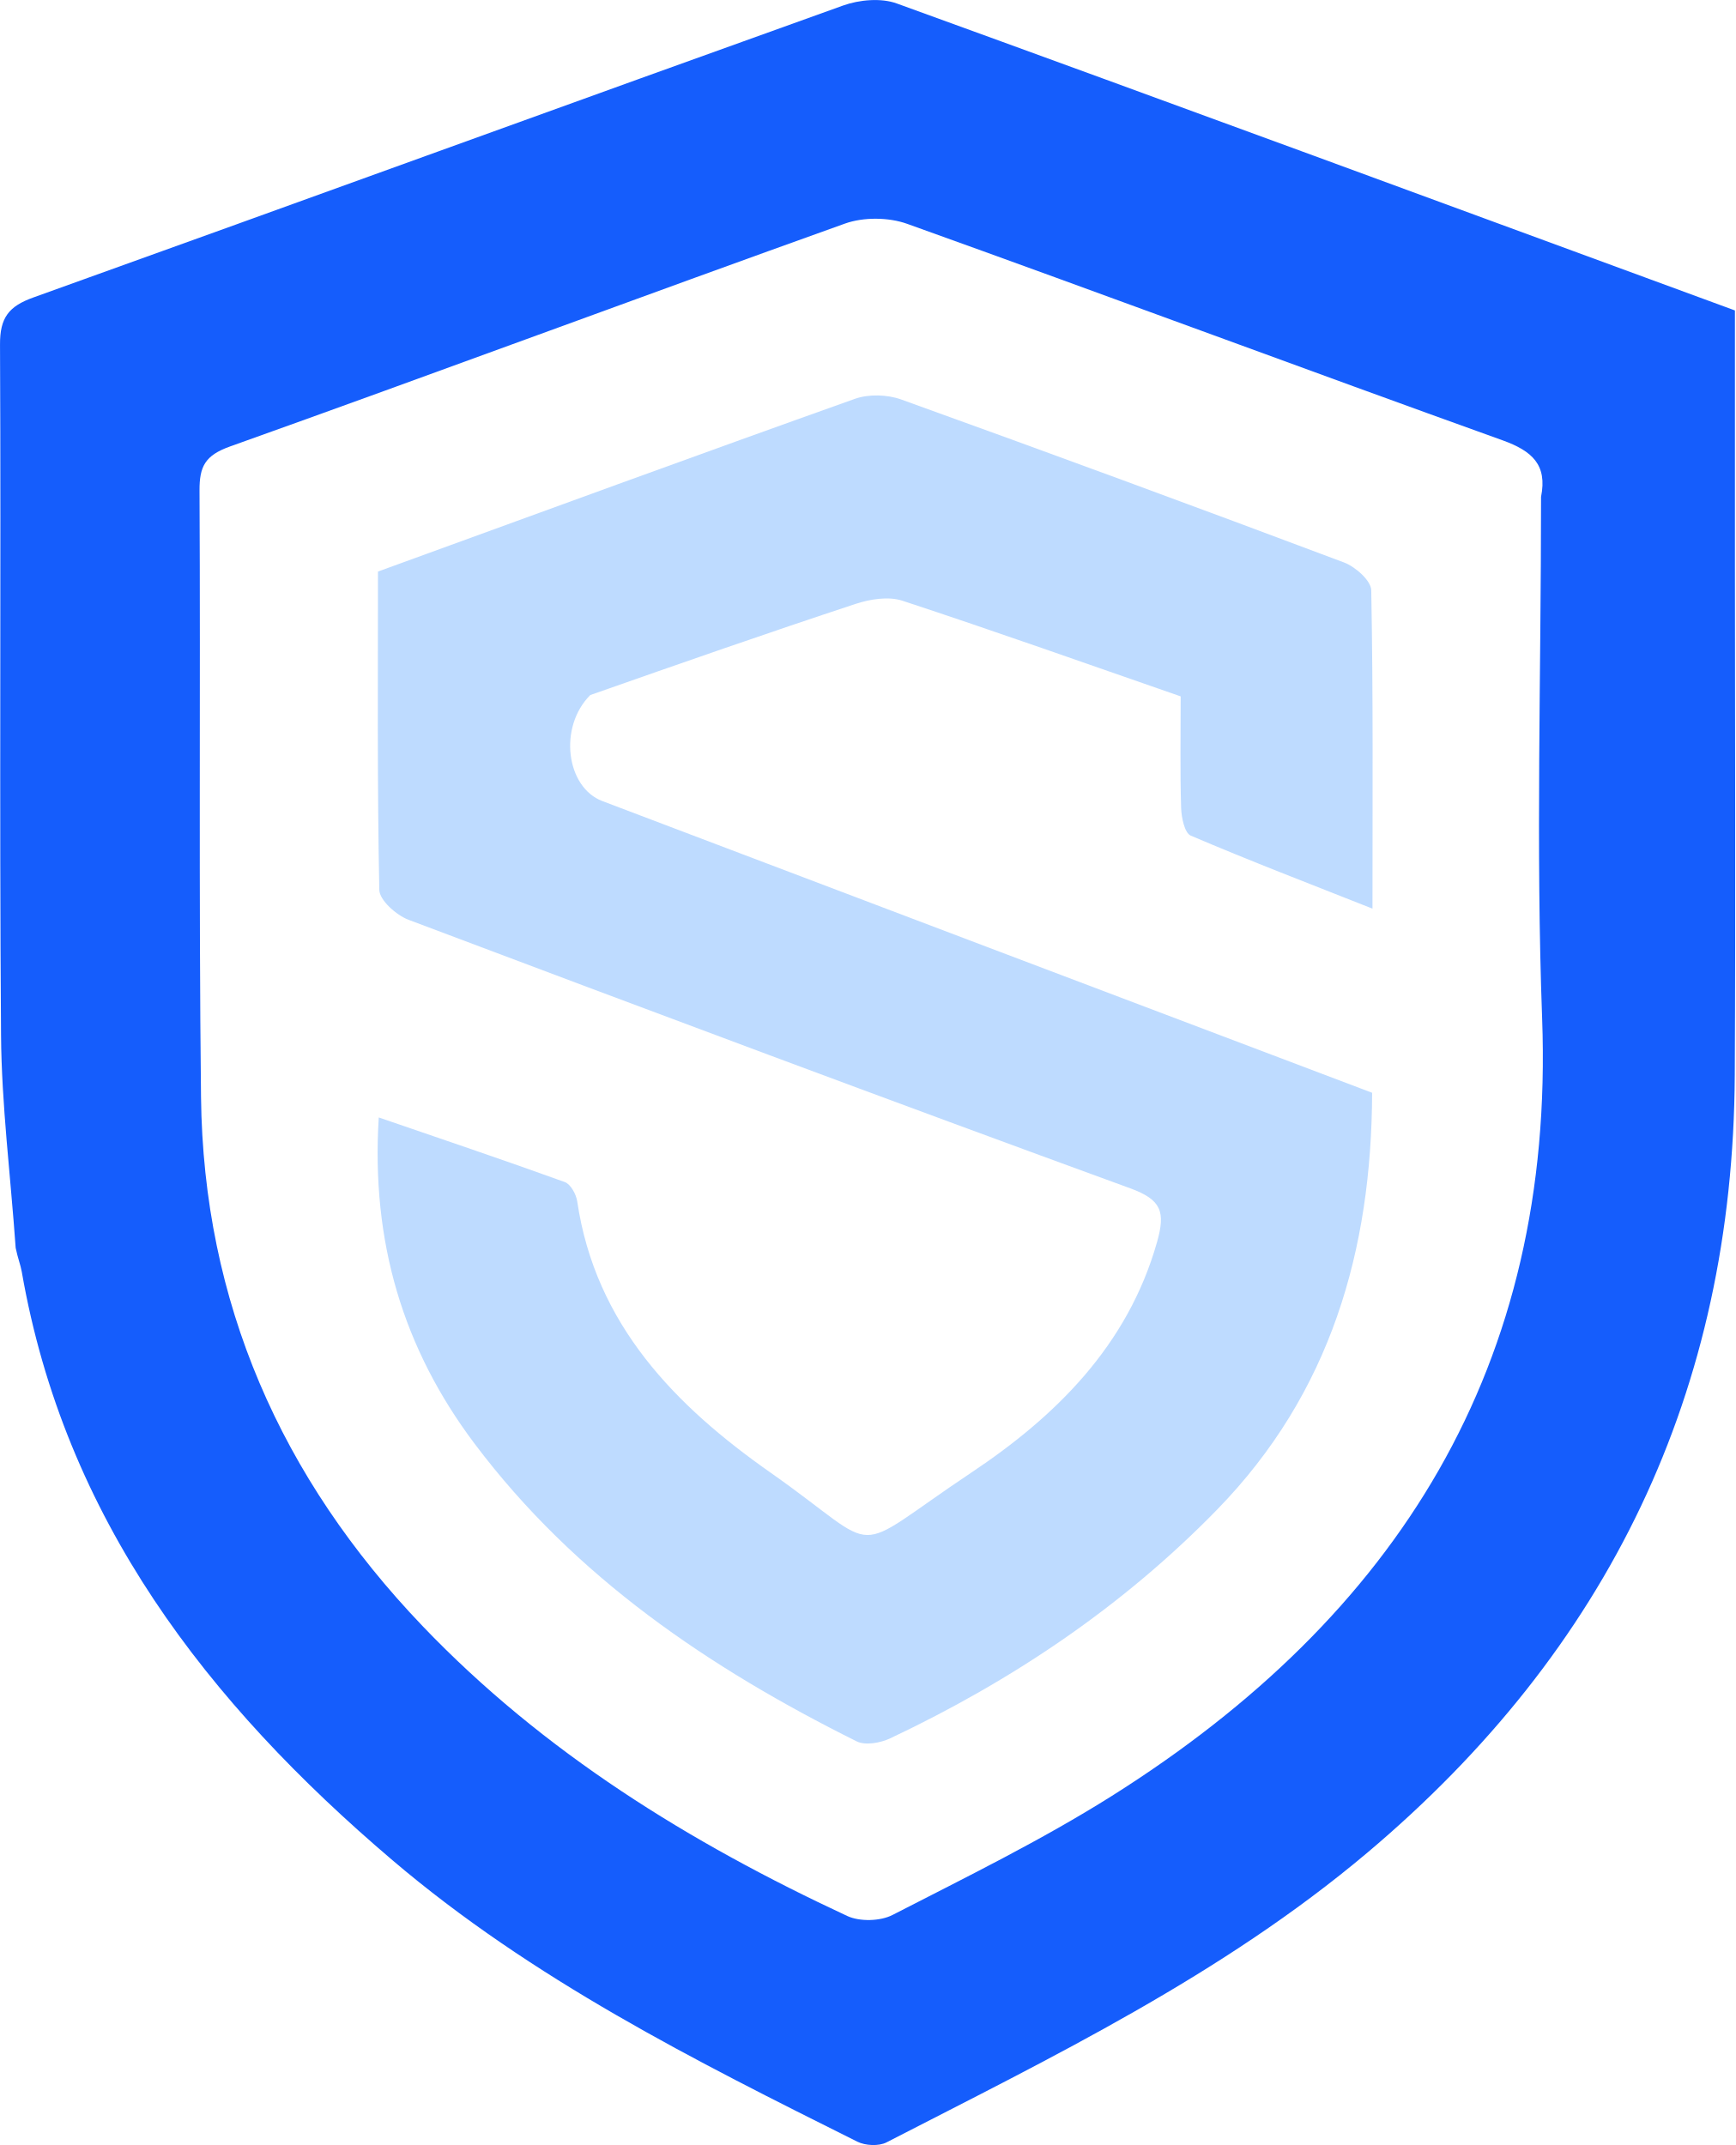
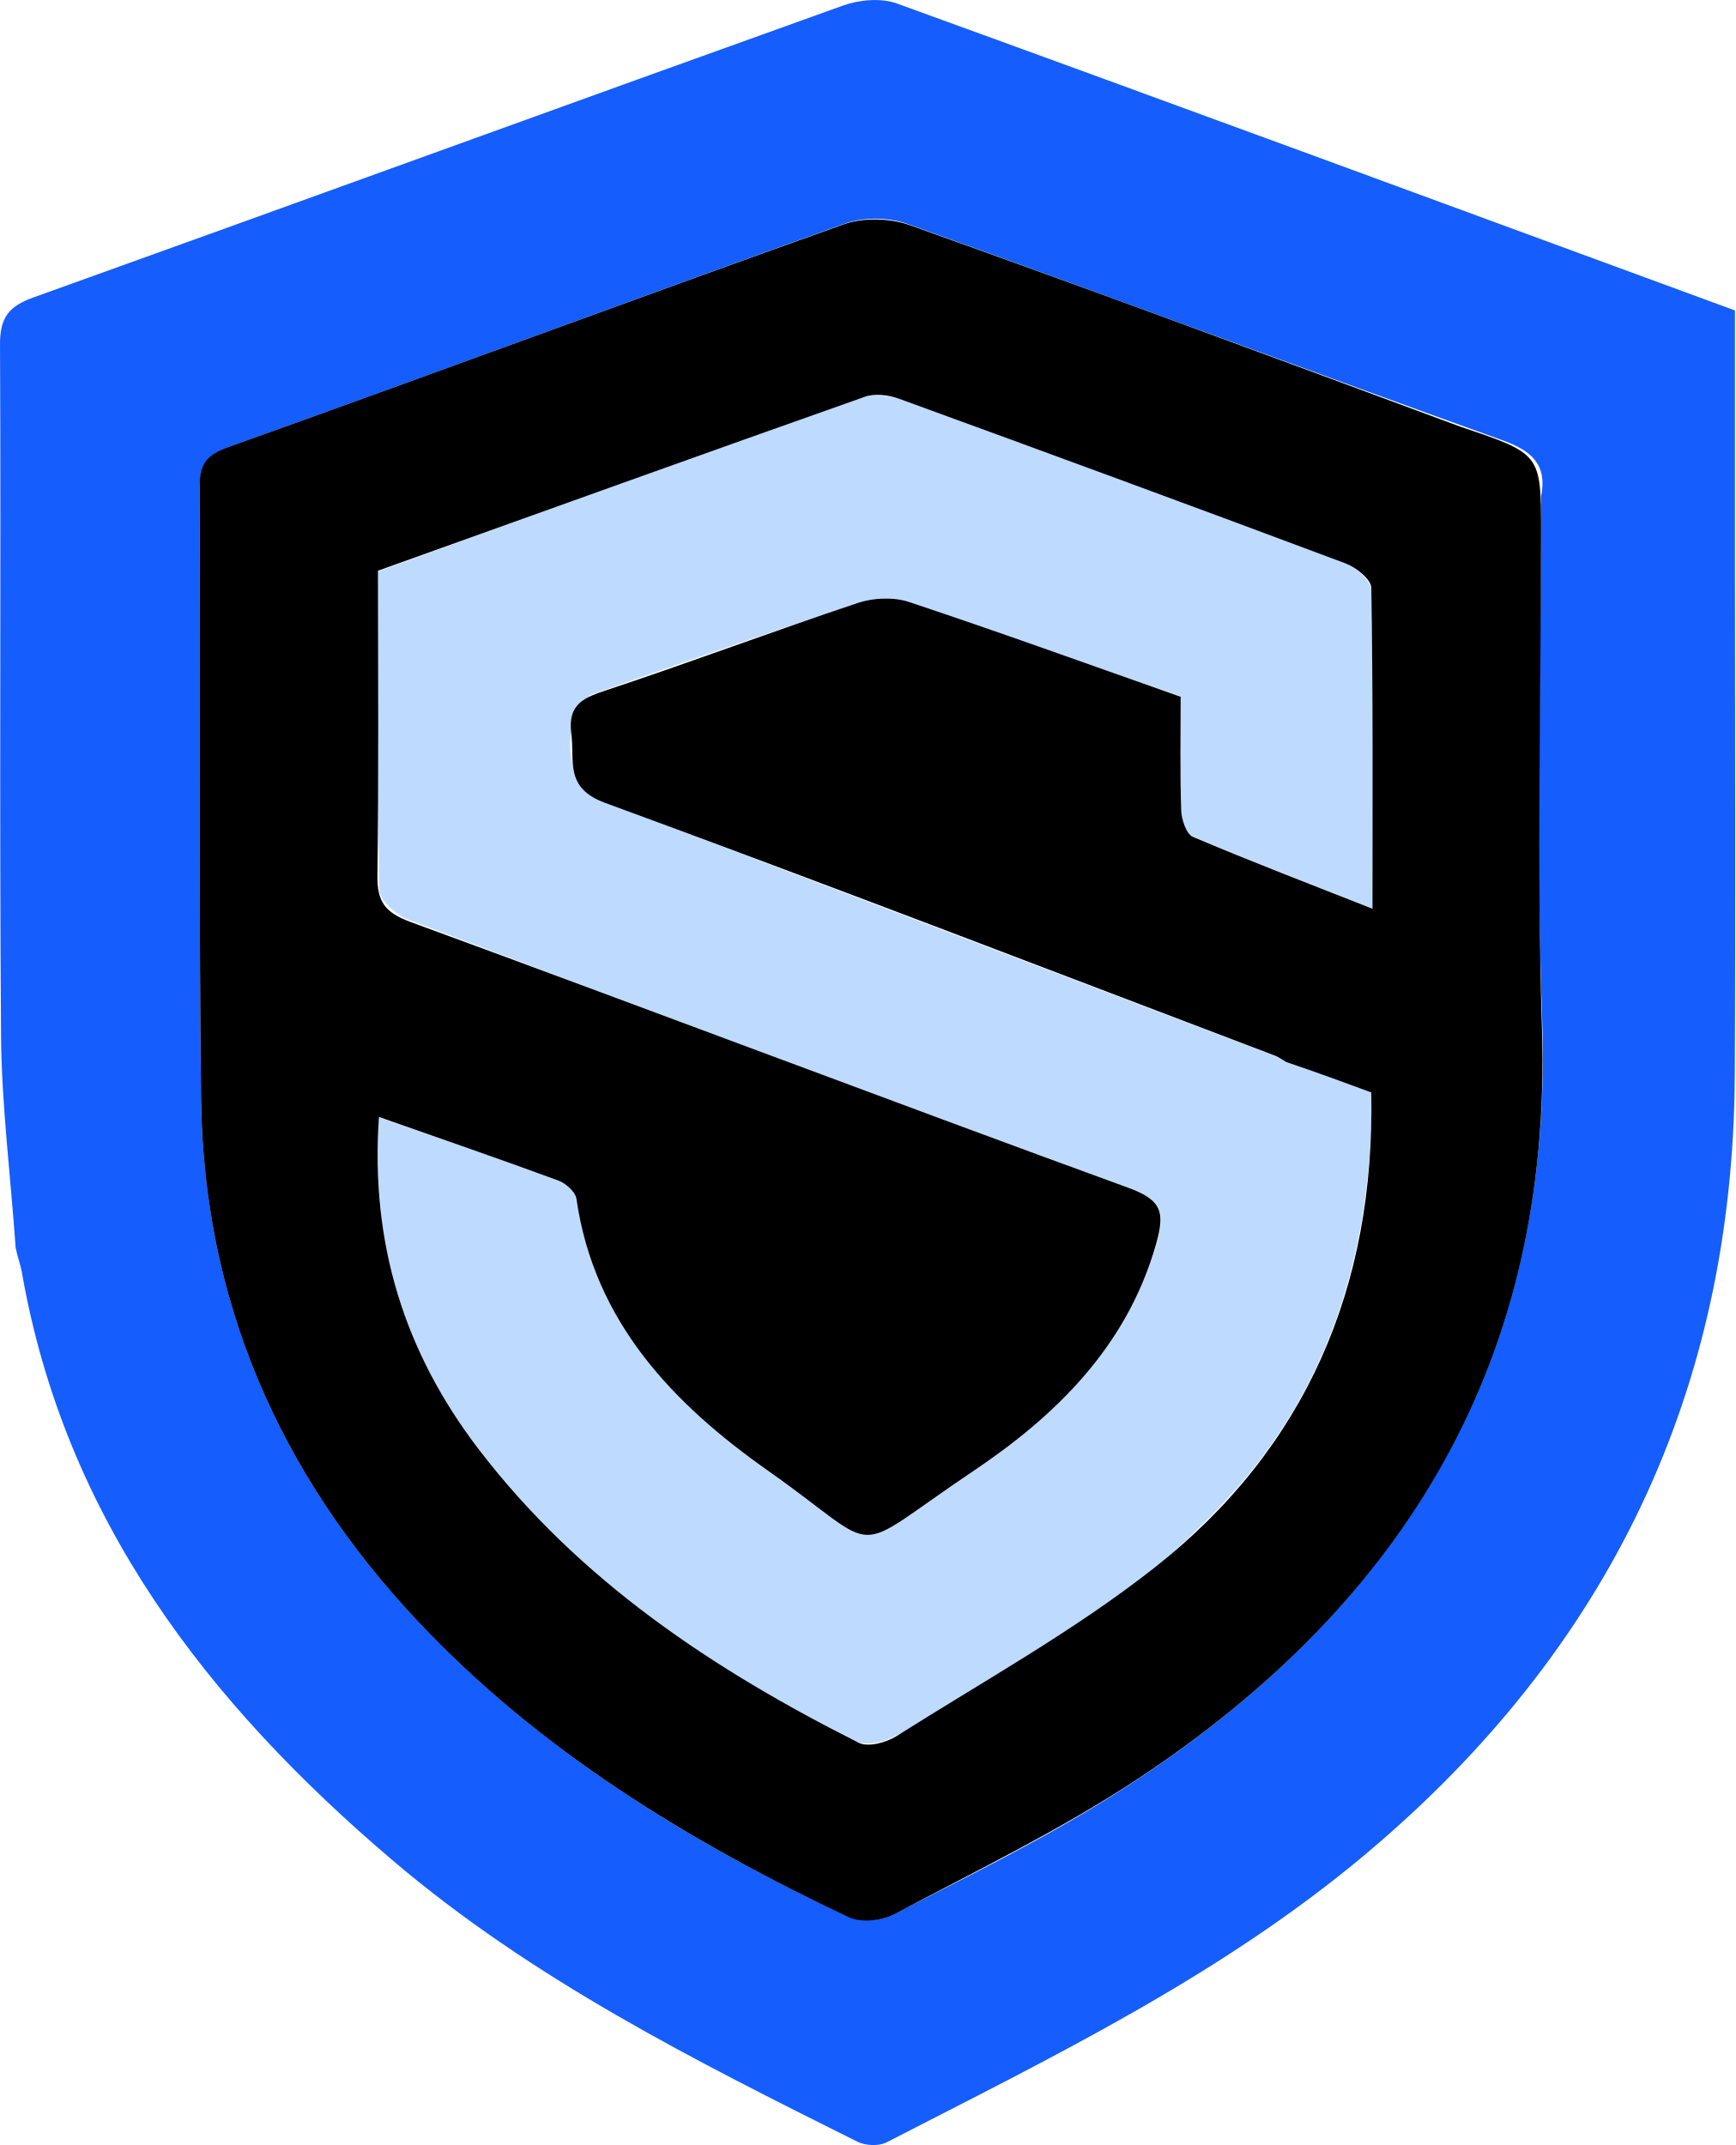
<svg xmlns="http://www.w3.org/2000/svg" version="1.1" id="Layer_1" x="0px" y="0px" enable-background="new 0 0 1024 1024" viewBox="86.15 375.81 205.89 254.55">
  <path fill="none" opacity="1" stroke="none" d=" M545,1025   C363.333,1025 182.167,1025 1,1025   C1,683.667 1,342.333 1,1   C342.333,1 683.667,1 1025,1   C1025,342.333 1025,683.667 1025,1025   C865.167,1025 705.333,1025 545,1025  M88.024,524.339   C88.263,525.131 88.589,525.908 88.73,526.717   C93.826,556.02 110.756,577.874 132.705,596.555   C149.284,610.667 168.575,620.332 187.871,629.964   C188.824,630.44 190.418,630.523 191.334,630.051   C211.101,619.878 231.139,610.198 248.346,595.706   C277.027,571.551 291.795,540.92 291.986,503.384   C292.089,483.228 292.004,463.071 292.004,442.914   C292.004,432.769 292.004,422.624 292.004,412.651   C258.636,400.39 225.624,388.217 192.549,376.219   C190.682,375.542 188.106,375.777 186.175,376.469   C154.127,387.954 122.142,399.615 90.1,411.115   C87.197,412.156 86.137,413.5 86.152,416.692   C86.281,444.011 86.066,471.332 86.273,498.65   C86.336,506.926 87.394,515.195 88.024,524.339  M401.104,537.667   C392.226,544.008 382.489,544.176 372.49,541.36   C363.301,538.773 358.892,531.998 357.787,523.059   C349.552,523.059 341.779,523.059 333.716,523.059   C333.832,536.594 338.492,547.55 349.653,555.288   C367.005,567.321 400.299,566.856 417.517,554.776   C434.97,542.53 438.393,510.296 414.07,498.155   C408.912,495.581 403.324,493.769 397.793,492.062   C388.61,489.229 379.216,487.059 370.103,484.032   C365.073,482.361 361.788,478.551 362.008,472.702   C362.227,466.9 365.393,463.111 370.461,460.805   C378.474,457.157 386.618,457.232 394.638,460.676   C399.646,462.826 402.889,466.708 404.224,472.09   C404.529,473.319 405.007,474.506 405.342,475.518   C413.338,475.518 420.966,475.518 428.571,475.518   C429.24,466.672 425.405,456.826 418.782,450.126   C403.652,434.822 371.241,432.987 351.802,445.58   C332.752,457.921 328.49,490.57 354.811,502.537   C360.959,505.332 367.634,507.001 374.123,509.003   C382.036,511.443 390.33,512.944 397.878,516.2   C407.717,520.445 408.875,529.042 401.104,537.667  M837.896,525.635   C847.665,553.847 873.393,568.344 904.079,562.926   C926.226,559.016 945.463,538.745 945.069,519.604   C936.818,519.604 928.565,519.604 920.353,519.604   C920.08,520.273 919.868,520.723 919.708,521.19   C915.123,534.6 907.604,540.717 893.857,541.396   C880.878,542.036 870.585,536.873 864.971,524.915   C857.329,508.639 857.729,492.045 865.255,475.742   C866.482,473.085 868.47,470.66 870.516,468.519   C884.636,453.74 910.778,457.833 918.244,475.928   C919.047,477.874 919.666,479.897 920.273,481.611   C928.887,481.611 937.139,481.611 946.423,481.611   C944.302,475.576 942.973,469.838 940.373,464.749   C930.755,445.918 914.266,437.844 893.938,437.279   C872.235,436.675 854.355,444.735 843.211,463.999   C832.086,483.228 831.792,503.876 837.896,525.635  M818.186,537.5   C818.186,504.764 818.186,472.027 818.186,439.307   C809.735,439.307 801.833,439.307 793.574,439.307   C793.574,454.809 793.574,470.005 793.574,485.755   C778.083,461.935 744.768,469.224 734.982,492.164   C727.335,510.091 727.407,528.192 736.498,545.601   C743.985,559.938 759.783,566.665 775.42,562.967   C783.557,561.043 789.256,555.783 794.067,547.378   C794.067,553.201 794.067,557.448 794.067,561.779   C802.299,561.779 810.167,561.779 818.186,561.779   C818.186,553.8 818.186,546.15 818.186,537.5  M500.448,496.008   C505.15,500.439 505.564,506.283 505.593,512.161   C505.668,527.158 505.613,542.155 505.629,557.152   C505.631,558.738 505.762,560.324 505.834,561.923   C514.082,561.923 521.859,561.923 529.82,561.923   C529.82,540.96 530.729,520.132 529.546,499.424   C528.51,481.305 515.952,470.935 498.435,471.066   C487.097,471.152 478.483,476.25 471.509,485.558   C471.509,470.091 471.509,454.625 471.509,439.256   C463.043,439.256 455.275,439.256 447.393,439.256   C447.393,480.25 447.393,520.984 447.393,561.899   C455.563,561.899 463.482,561.899 471.871,561.899   C471.871,560.073 471.869,558.454 471.871,556.835   C471.888,541.172 471.841,525.508 471.952,509.846   C472,503.133 474.215,497.263 480.565,494.09   C487.145,490.801 493.734,491.098 500.448,496.008  M661.221,555.761   C667.627,550.912 672.253,544.893 674.067,536.419   C667.139,535.889 660.552,535.299 653.951,534.974   C652.978,534.926 651.532,535.897 651.003,536.804   C647.079,543.536 640.74,545.523 633.616,545.614   C619.058,545.799 611.668,533.003 613.671,523.638   C634.025,523.638 654.453,523.638 675.104,523.638   C675.104,519.345 675.379,515.361 675.061,511.424   C671.971,473.163 636.161,464.351 612.993,475.174   C583.914,488.759 583.527,529.69 598.173,548.22   C612.076,565.81 639.784,569.435 661.221,555.761  M693.699,438.994   C689.635,438.191 690.085,440.923 690.087,443.479   C690.11,481.785 690.101,520.092 690.111,558.399   C690.111,559.517 690.23,560.636 690.302,561.899   C698.52,561.899 706.437,561.899 714.484,561.899   C714.484,520.841 714.484,480 714.484,438.993   C707.644,438.993 701.152,438.993 693.699,438.994  M987.003,461.5   C987.003,454.068 987.003,446.636 987.003,439.235   C978.322,439.235 970.226,439.235 962.016,439.235   C962.016,480.209 962.016,520.948 962.016,561.774   C970.431,561.774 978.631,561.774 987.003,561.774   C987.003,528.463 987.003,495.481 987.003,461.5  M549.07,520.5   C549.07,534.269 549.07,548.039 549.07,561.862   C557.528,561.862 565.444,561.862 573.495,561.862   C573.495,532.074 573.495,502.539 573.495,472.854   C565.261,472.854 557.322,472.854 549.07,472.854   C549.07,488.56 549.07,504.03 549.07,520.5  M549.701,441.356   C546.571,447.498 547.035,452.699 551.09,456.922   C555.213,461.216 562.167,462.429 567.642,459.809   C572.671,457.403 575.595,452.342 574.964,446.857   C574.351,441.531 571.226,437.896 566.306,436.36   C560.18,434.448 554.478,435.465 549.701,441.356  z" />
  <path fill="#155DFC" opacity="1" stroke="none" d=" M88.01,523.903   C87.394,515.195 86.336,506.926 86.273,498.65   C86.066,471.332 86.281,444.011 86.152,416.692   C86.137,413.5 87.197,412.156 90.1,411.115   C122.142,399.615 154.127,387.954 186.175,376.469   C188.106,375.777 190.682,375.542 192.549,376.219   C225.624,388.217 258.636,400.39 292.004,412.651   C292.004,422.624 292.004,432.769 292.004,442.914   C292.004,463.071 292.089,483.228 291.986,503.384   C291.795,540.92 277.027,571.551 248.346,595.706   C231.139,610.198 211.101,619.878 191.334,630.051   C190.418,630.523 188.824,630.44 187.871,629.964   C168.575,620.332 149.284,610.667 132.705,596.555   C110.756,577.874 93.826,556.02 88.73,526.717   C88.589,525.908 88.263,525.131 88.01,523.903  M269,434.771   C269.762,430.97 267.948,429.325 264.431,428.061   C240.85,419.59 217.374,410.83 193.788,402.373   C191.579,401.581 188.599,401.558 186.396,402.347   C162.047,411.064 137.812,420.096 113.455,428.789   C110.475,429.852 109.809,431.163 109.824,434.038   C109.948,458.02 109.728,482.005 110.001,505.985   C110.279,530.372 119.486,551.206 136.274,568.762   C150.641,583.785 167.997,594.485 186.676,603.181   C188.161,603.873 190.596,603.81 192.056,603.059   C200.833,598.546 209.743,594.186 218.077,588.934   C251.94,567.592 270.652,537.884 269.129,496.667   C268.38,476.376 268.999,456.035 269,434.771  z" />
  <path fill="#BEDBFF" opacity="1" stroke="none" d=" M156.186,458.293   C152.368,462.123 153.345,469.25 157.613,470.871   C187.934,482.39 218.272,493.867 248.957,505.491   C248.897,524.142 244.057,541.119 230.552,554.97   C219.339,566.47 206.238,575.266 191.778,582.1   C190.624,582.646 188.823,582.974 187.792,582.46   C170.313,573.747 154.387,563.001 142.461,547.134   C133.985,535.858 130.171,523.201 131.091,508.419   C138.579,510.993 145.901,513.46 153.166,516.087   C153.858,516.338 154.516,517.54 154.64,518.381   C156.804,533.029 166.317,542.666 177.579,550.571   C191.399,560.272 186.352,560.605 201.415,550.555   C211.36,543.92 219.942,535.53 223.43,523.232   C224.454,519.621 223.978,518.188 220.256,516.829   C191.649,506.386 163.128,495.707 134.632,484.966   C133.18,484.419 131.18,482.646 131.155,481.409   C130.899,468.763 130.998,456.109 130.998,443.637   C150.06,436.702 168.791,429.835 187.585,423.141   C189.216,422.559 191.429,422.624 193.074,423.216   C210.634,429.54 228.15,435.99 245.621,442.558   C246.969,443.065 248.831,444.711 248.853,445.858   C249.088,458.159 248.999,470.466 248.999,483.641   C241.518,480.679 234.422,477.956 227.437,474.974   C226.703,474.66 226.328,472.823 226.294,471.678   C226.163,467.359 226.241,463.035 226.241,458.45   C215.14,454.599 204.223,450.715 193.218,447.098   C191.578,446.56 189.403,446.904 187.684,447.471   C177.272,450.904 166.92,454.521 156.186,458.293  z" />
-   <path fill="none" opacity="1" stroke="none" d=" M259.522,426.478   C268.999,429.67 268.999,429.67 268.999,438.937   C268.999,458.594 268.487,478.268 269.108,497.906   C270.344,537.011 252.945,565.887 221.166,586.904   C211.996,592.969 202.001,597.803 192.264,602.974   C190.78,603.762 188.304,604.01 186.847,603.322   C167.916,594.391 150.214,583.59 135.72,568.198   C119.324,550.788 110.294,530.192 110.008,506.175   C109.721,482.023 109.944,457.865 109.828,433.71   C109.815,430.989 110.514,429.835 113.294,428.843   C137.658,420.15 161.902,411.121 186.267,402.43   C188.597,401.599 191.751,401.69 194.102,402.53   C215.851,410.293 237.507,418.314 259.522,426.478  M238.753,501.836   C238.321,501.586 237.914,501.27 237.453,501.095   C210.965,491.037 184.527,480.841 157.93,471.08   C153.115,469.313 154.353,466.121 153.937,462.866   C153.482,459.309 155.476,458.587 158.257,457.664   C168.196,454.366 178.005,450.675 187.939,447.361   C189.782,446.747 192.164,446.638 193.982,447.242   C204.681,450.801 215.288,454.64 226.241,458.496   C226.241,462.999 226.152,467.484 226.305,471.961   C226.343,473.061 226.898,474.783 227.684,475.116   C234.583,478.046 241.588,480.726 248.997,483.651   C248.997,470.501 249.07,458.033 248.859,445.569   C248.842,444.563 247.05,443.138 245.798,442.668   C228.167,436.06 210.494,429.561 192.8,423.122   C191.572,422.675 189.941,422.48 188.756,422.898   C169.512,429.697 150.31,436.615 130.998,443.541   C130.998,455.727 131.097,467.72 130.931,479.709   C130.888,482.805 131.828,484.11 134.853,485.219   C163.294,495.641 191.61,506.404 220.068,516.776   C224.086,518.24 224.387,519.718 223.307,523.506   C219.846,535.648 211.344,543.882 201.566,550.434   C186.327,560.645 191.437,560.307 177.335,550.384   C166.067,542.456 156.662,532.74 154.548,518.081   C154.428,517.25 153.282,516.228 152.391,515.901   C145.389,513.326 138.333,510.899 131.112,508.363   C130.084,523.405 134.153,536.291 142.942,547.783   C154.894,563.408 170.78,573.941 188.056,582.629   C189.16,583.185 191.318,582.598 192.534,581.829   C202.824,575.323 213.572,569.367 223.104,561.874   C241.171,547.673 249.329,528.421 248.855,505.453   C245.654,504.268 242.591,503.134 238.753,501.836  z" />
+   <path fill="#000000" opacity="1" stroke="none" d=" M259.522,426.478   C268.999,429.67 268.999,429.67 268.999,438.937   C268.999,458.594 268.487,478.268 269.108,497.906   C270.344,537.011 252.945,565.887 221.166,586.904   C211.996,592.969 202.001,597.803 192.264,602.974   C190.78,603.762 188.304,604.01 186.847,603.322   C167.916,594.391 150.214,583.59 135.72,568.198   C119.324,550.788 110.294,530.192 110.008,506.175   C109.721,482.023 109.944,457.865 109.828,433.71   C109.815,430.989 110.514,429.835 113.294,428.843   C137.658,420.15 161.902,411.121 186.267,402.43   C188.597,401.599 191.751,401.69 194.102,402.53   C215.851,410.293 237.507,418.314 259.522,426.478  M238.753,501.836   C238.321,501.586 237.914,501.27 237.453,501.095   C210.965,491.037 184.527,480.841 157.93,471.08   C153.115,469.313 154.353,466.121 153.937,462.866   C153.482,459.309 155.476,458.587 158.257,457.664   C168.196,454.366 178.005,450.675 187.939,447.361   C189.782,446.747 192.164,446.638 193.982,447.242   C204.681,450.801 215.288,454.64 226.241,458.496   C226.241,462.999 226.152,467.484 226.305,471.961   C226.343,473.061 226.898,474.783 227.684,475.116   C234.583,478.046 241.588,480.726 248.997,483.651   C248.997,470.501 249.07,458.033 248.859,445.569   C248.842,444.563 247.05,443.138 245.798,442.668   C228.167,436.06 210.494,429.561 192.8,423.122   C191.572,422.675 189.941,422.48 188.756,422.898   C169.512,429.697 150.31,436.615 130.998,443.541   C130.998,455.727 131.097,467.72 130.931,479.709   C130.888,482.805 131.828,484.11 134.853,485.219   C163.294,495.641 191.61,506.404 220.068,516.776   C224.086,518.24 224.387,519.718 223.307,523.506   C219.846,535.648 211.344,543.882 201.566,550.434   C186.327,560.645 191.437,560.307 177.335,550.384   C166.067,542.456 156.662,532.74 154.548,518.081   C154.428,517.25 153.282,516.228 152.391,515.901   C145.389,513.326 138.333,510.899 131.112,508.363   C130.084,523.405 134.153,536.291 142.942,547.783   C154.894,563.408 170.78,573.941 188.056,582.629   C189.16,583.185 191.318,582.598 192.534,581.829   C202.824,575.323 213.572,569.367 223.104,561.874   C241.171,547.673 249.329,528.421 248.855,505.453   C245.654,504.268 242.591,503.134 238.753,501.836  z" />
</svg>
